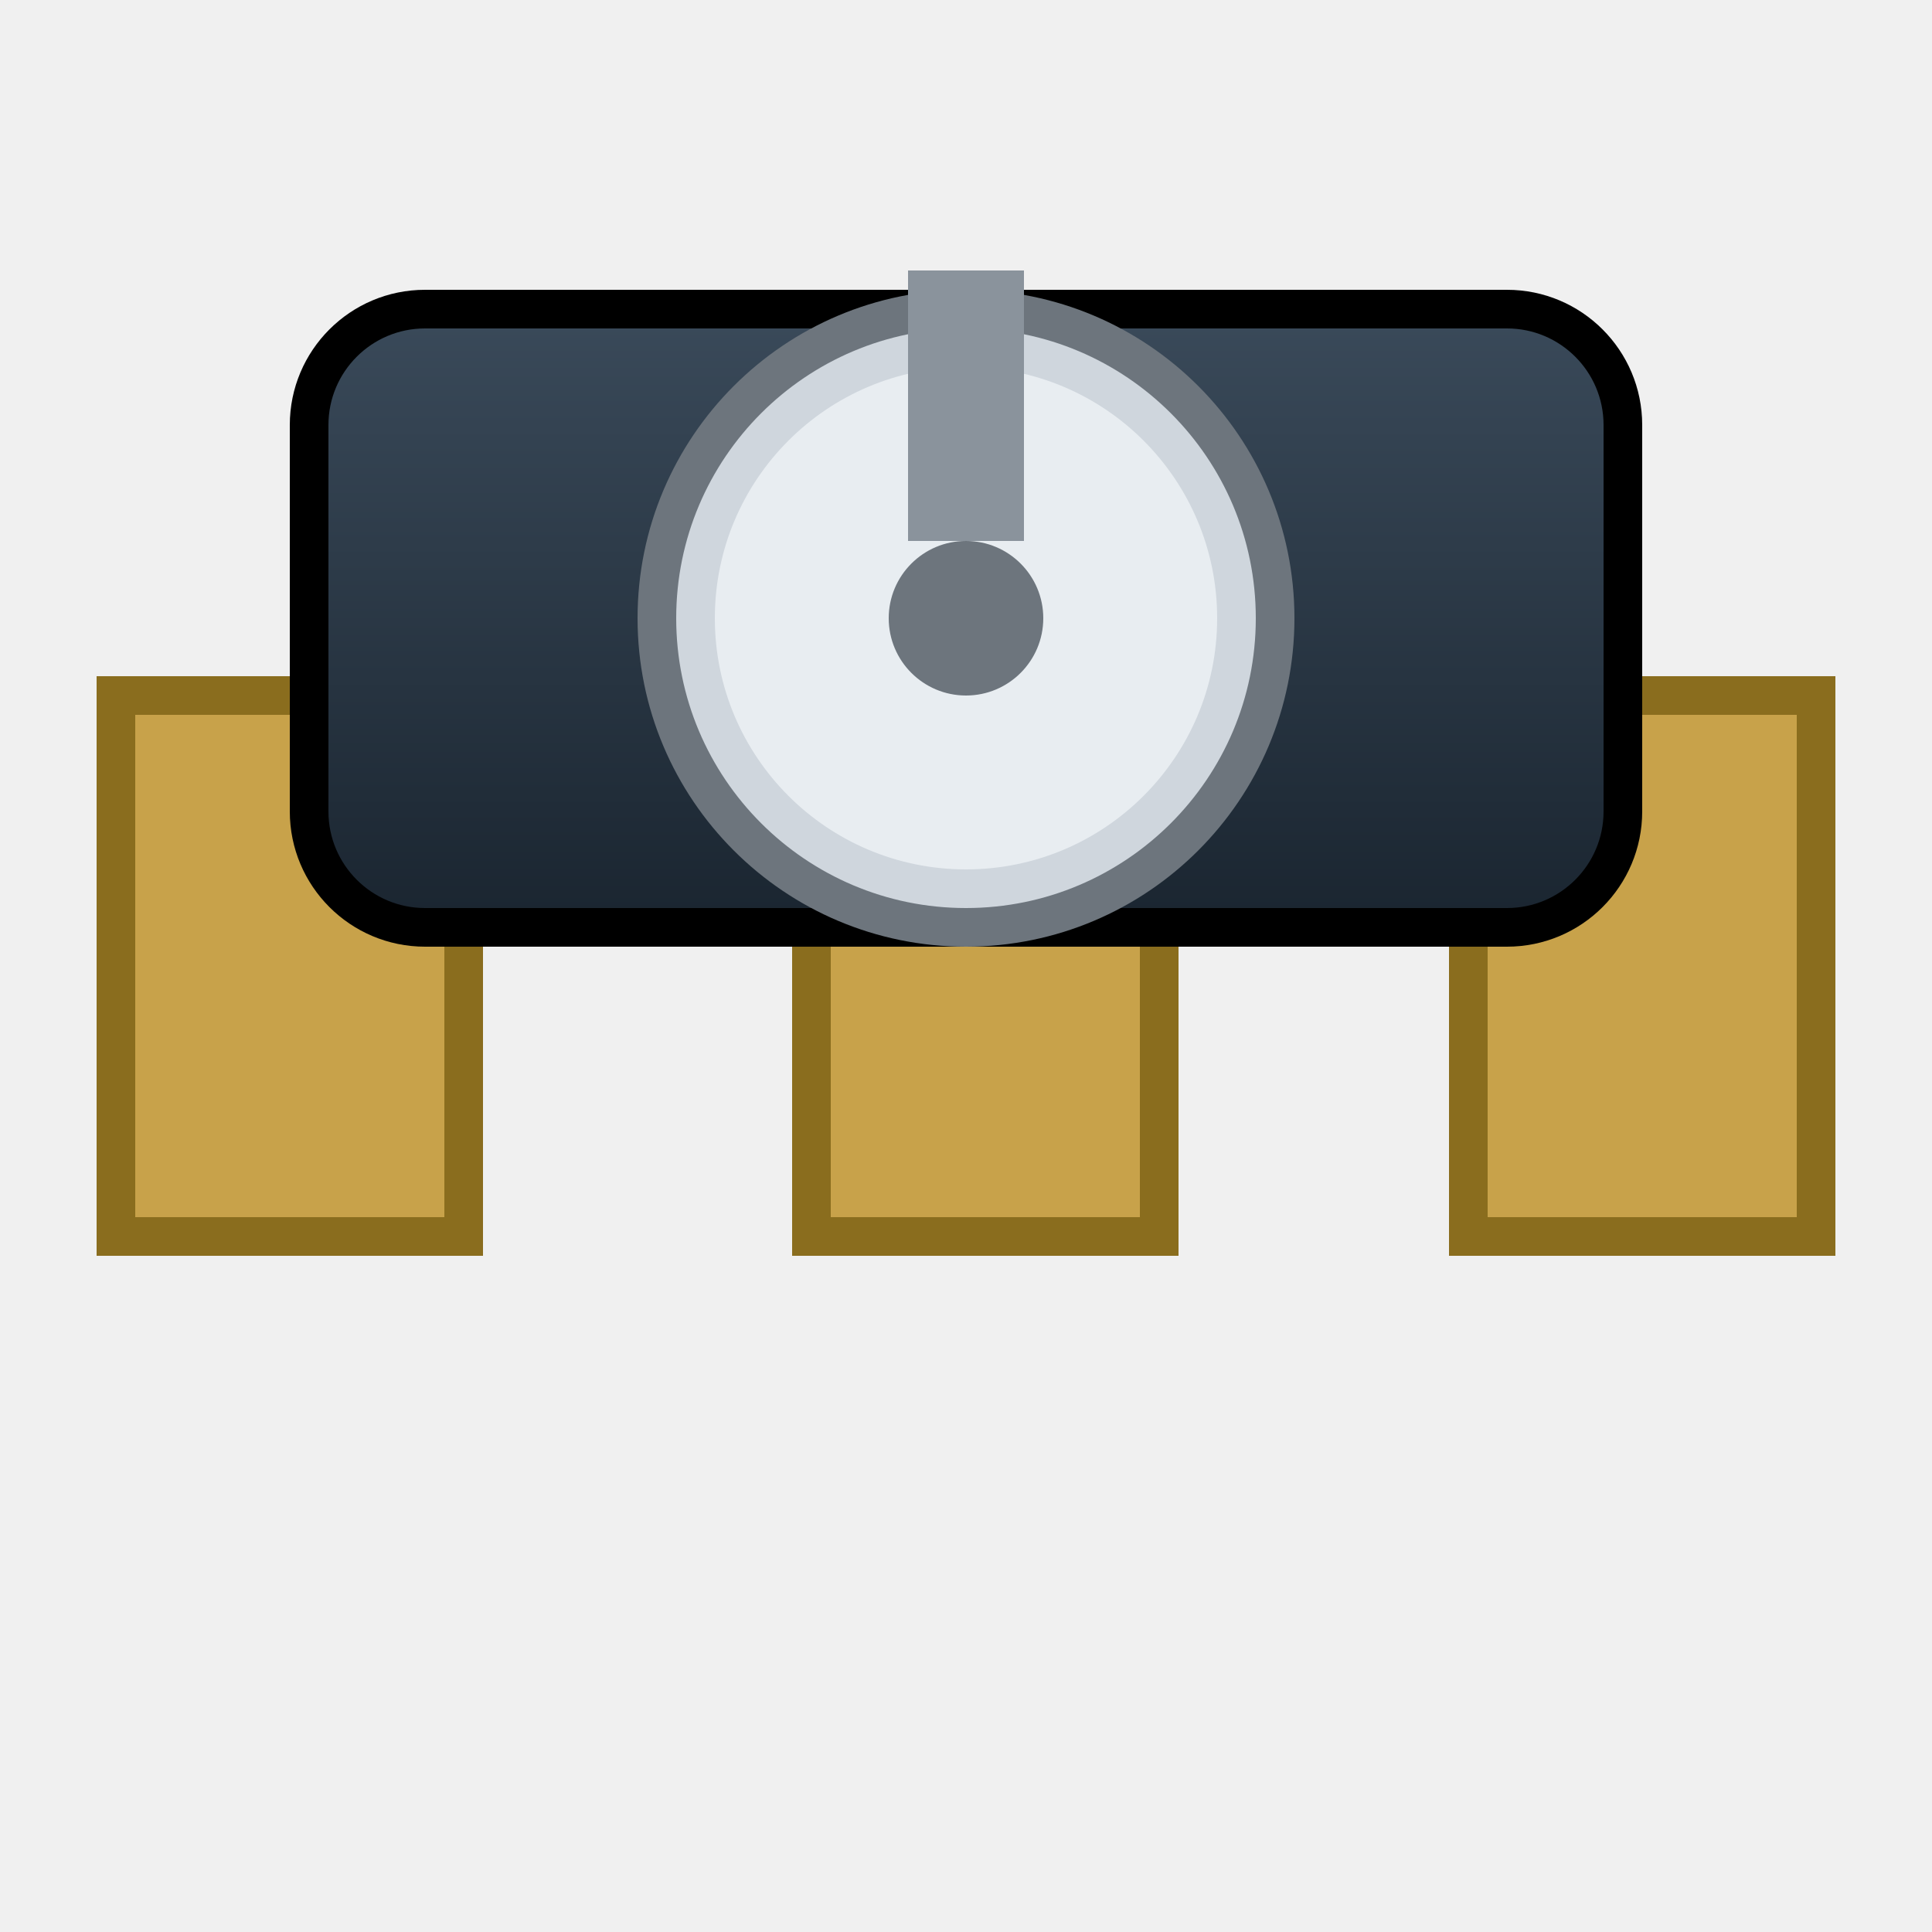
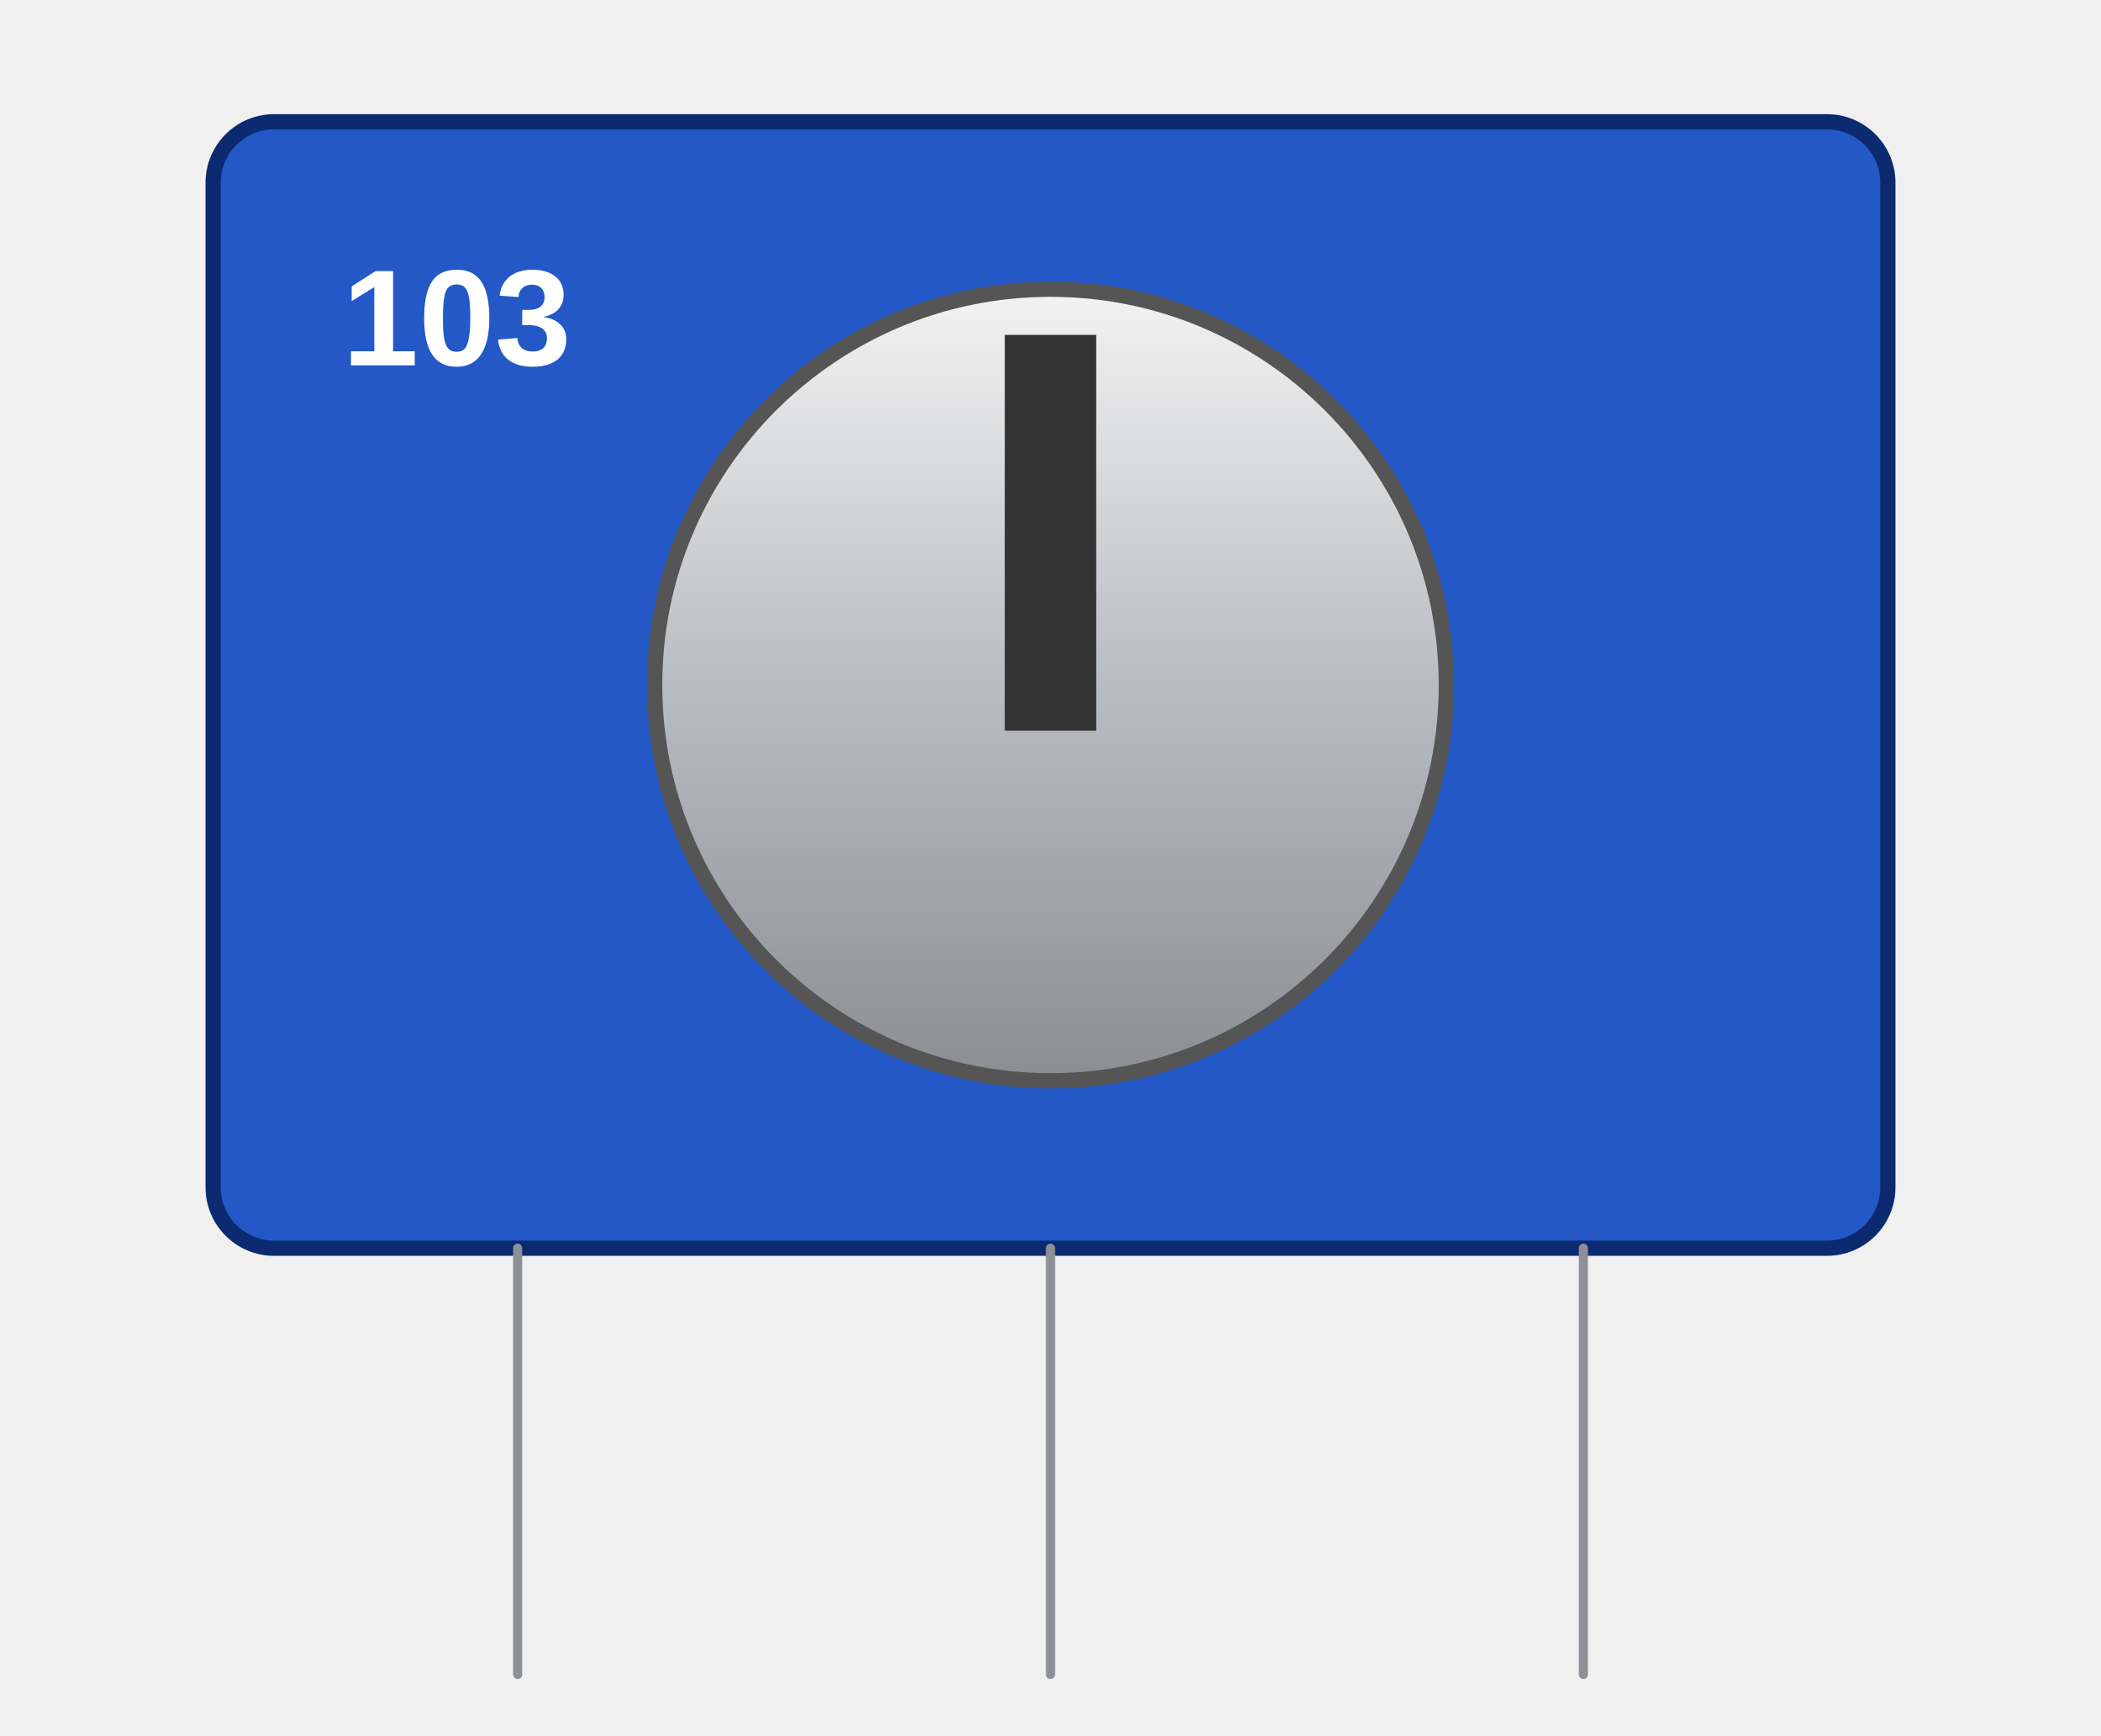
- <svg xmlns="http://www.w3.org/2000/svg" viewBox="0 0 50 50" width="50" height="50">
+ <svg xmlns="http://www.w3.org/2000/svg" viewBox="0 0 138 114" width="138" height="114">
  <defs>
-     <linearGradient id="b" x1="0" y1="0" x2="0" y2="1">
-       <stop offset="0" stop-color="#3a4a5a" />
-       <stop offset="1" stop-color="#1a2530" />
+     <linearGradient id="gB" x1="0" y1="0" x2="0" y2="1">
+       <stop offset="0" stop-color="#2b6fd0" />
+       <stop offset="1" stop-color="#14489c" />
    </linearGradient>
+     <linearGradient id="gG" x1="0" y1="0" x2="0" y2="1">
+       <stop offset="0" stop-color="#2f9a4f" />
+       <stop offset="1" stop-color="#176b33" />
+     </linearGradient>
+     <linearGradient id="gR" x1="0" y1="0" x2="0" y2="1">
+       <stop offset="0" stop-color="#d63b3b" />
+       <stop offset="1" stop-color="#9c1c1c" />
+     </linearGradient>
+     <linearGradient id="gP" x1="0" y1="0" x2="0" y2="1">
+       <stop offset="0" stop-color="#6a3aa8" />
+       <stop offset="1" stop-color="#43207c" />
+     </linearGradient>
+     <linearGradient id="gK" x1="0" y1="0" x2="0" y2="1">
+       <stop offset="0" stop-color="#3a3a3e" />
+       <stop offset="1" stop-color="#17171a" />
+     </linearGradient>
+     <linearGradient id="gY" x1="0" y1="0" x2="0" y2="1">
+       <stop offset="0" stop-color="#e8b923" />
+       <stop offset="1" stop-color="#b78a0c" />
+     </linearGradient>
+     <linearGradient id="gM" x1="0" y1="0" x2="0" y2="1">
+       <stop offset="0" stop-color="#f2f2f2" />
+       <stop offset="0.5" stop-color="#b9bcc0" />
+       <stop offset="1" stop-color="#8b8e93" />
+     </linearGradient>
+     <linearGradient id="gV" x1="0" y1="0" x2="1" y2="0">
+       <stop offset="0" stop-color="#8d9094" />
+       <stop offset="0.35" stop-color="#f4f4f4" />
+       <stop offset="1" stop-color="#7c7f84" />
+     </linearGradient>
+     <radialGradient id="gGl" cx="0.35" cy="0.3" r="0.8">
+       <stop offset="0" stop-color="#ffffff" stop-opacity=".9" />
+       <stop offset="1" stop-color="#cfe6f5" stop-opacity=".35" />
+     </radialGradient>
  </defs>
-   <rect x="3" y="18" width="9" height="14" fill="#c8a24a" stroke="#8a6d1e" />
-   <rect x="38" y="18" width="9" height="14" fill="#c8a24a" stroke="#8a6d1e" />
-   <rect x="21" y="18" width="9" height="14" fill="#c8a24a" stroke="#8a6d1e" />
-   <rect x="8" y="8" width="34" height="16" rx="3" fill="url(#b)" stroke="#000" />
-   <circle cx="25" cy="16" r="8" fill="#cfd6dd" stroke="#6d757d" />
-   <circle cx="25" cy="16" r="6.5" fill="#e8edf1" />
-   <rect x="23.5" y="7" width="3" height="7" fill="#8a939c" class="rotor" />
-   <circle cx="25" cy="16" r="2" fill="#6d757d" />
+   <rect x="14" y="8" width="110" height="74" rx="4" fill="#2358c6" stroke="#0b2a70" />
+   <circle cx="69" cy="45" r="26" fill="url(#gM)" stroke="#555" />
+   <rect x="66" y="22" width="6" height="26" fill="#333" />
+   <text x="30" y="24" font-family="Arial,Helvetica,sans-serif" font-size="9" font-weight="bold" fill="#fff" text-anchor="middle">103</text>
+   <line x1="34" y1="82" x2="34" y2="110" stroke="url(#gM)" stroke-width="2.2" stroke-linecap="round" />
+   <line x1="34" y1="82" x2="34" y2="110" stroke="#8d9094" stroke-width=".6" stroke-linecap="round" />
+   <line x1="69" y1="82" x2="69" y2="110" stroke="url(#gM)" stroke-width="2.2" stroke-linecap="round" />
+   <line x1="69" y1="82" x2="69" y2="110" stroke="#8d9094" stroke-width=".6" stroke-linecap="round" />
+   <line x1="104" y1="82" x2="104" y2="110" stroke="url(#gM)" stroke-width="2.2" stroke-linecap="round" />
+   <line x1="104" y1="82" x2="104" y2="110" stroke="#8d9094" stroke-width=".6" stroke-linecap="round" />
</svg>
